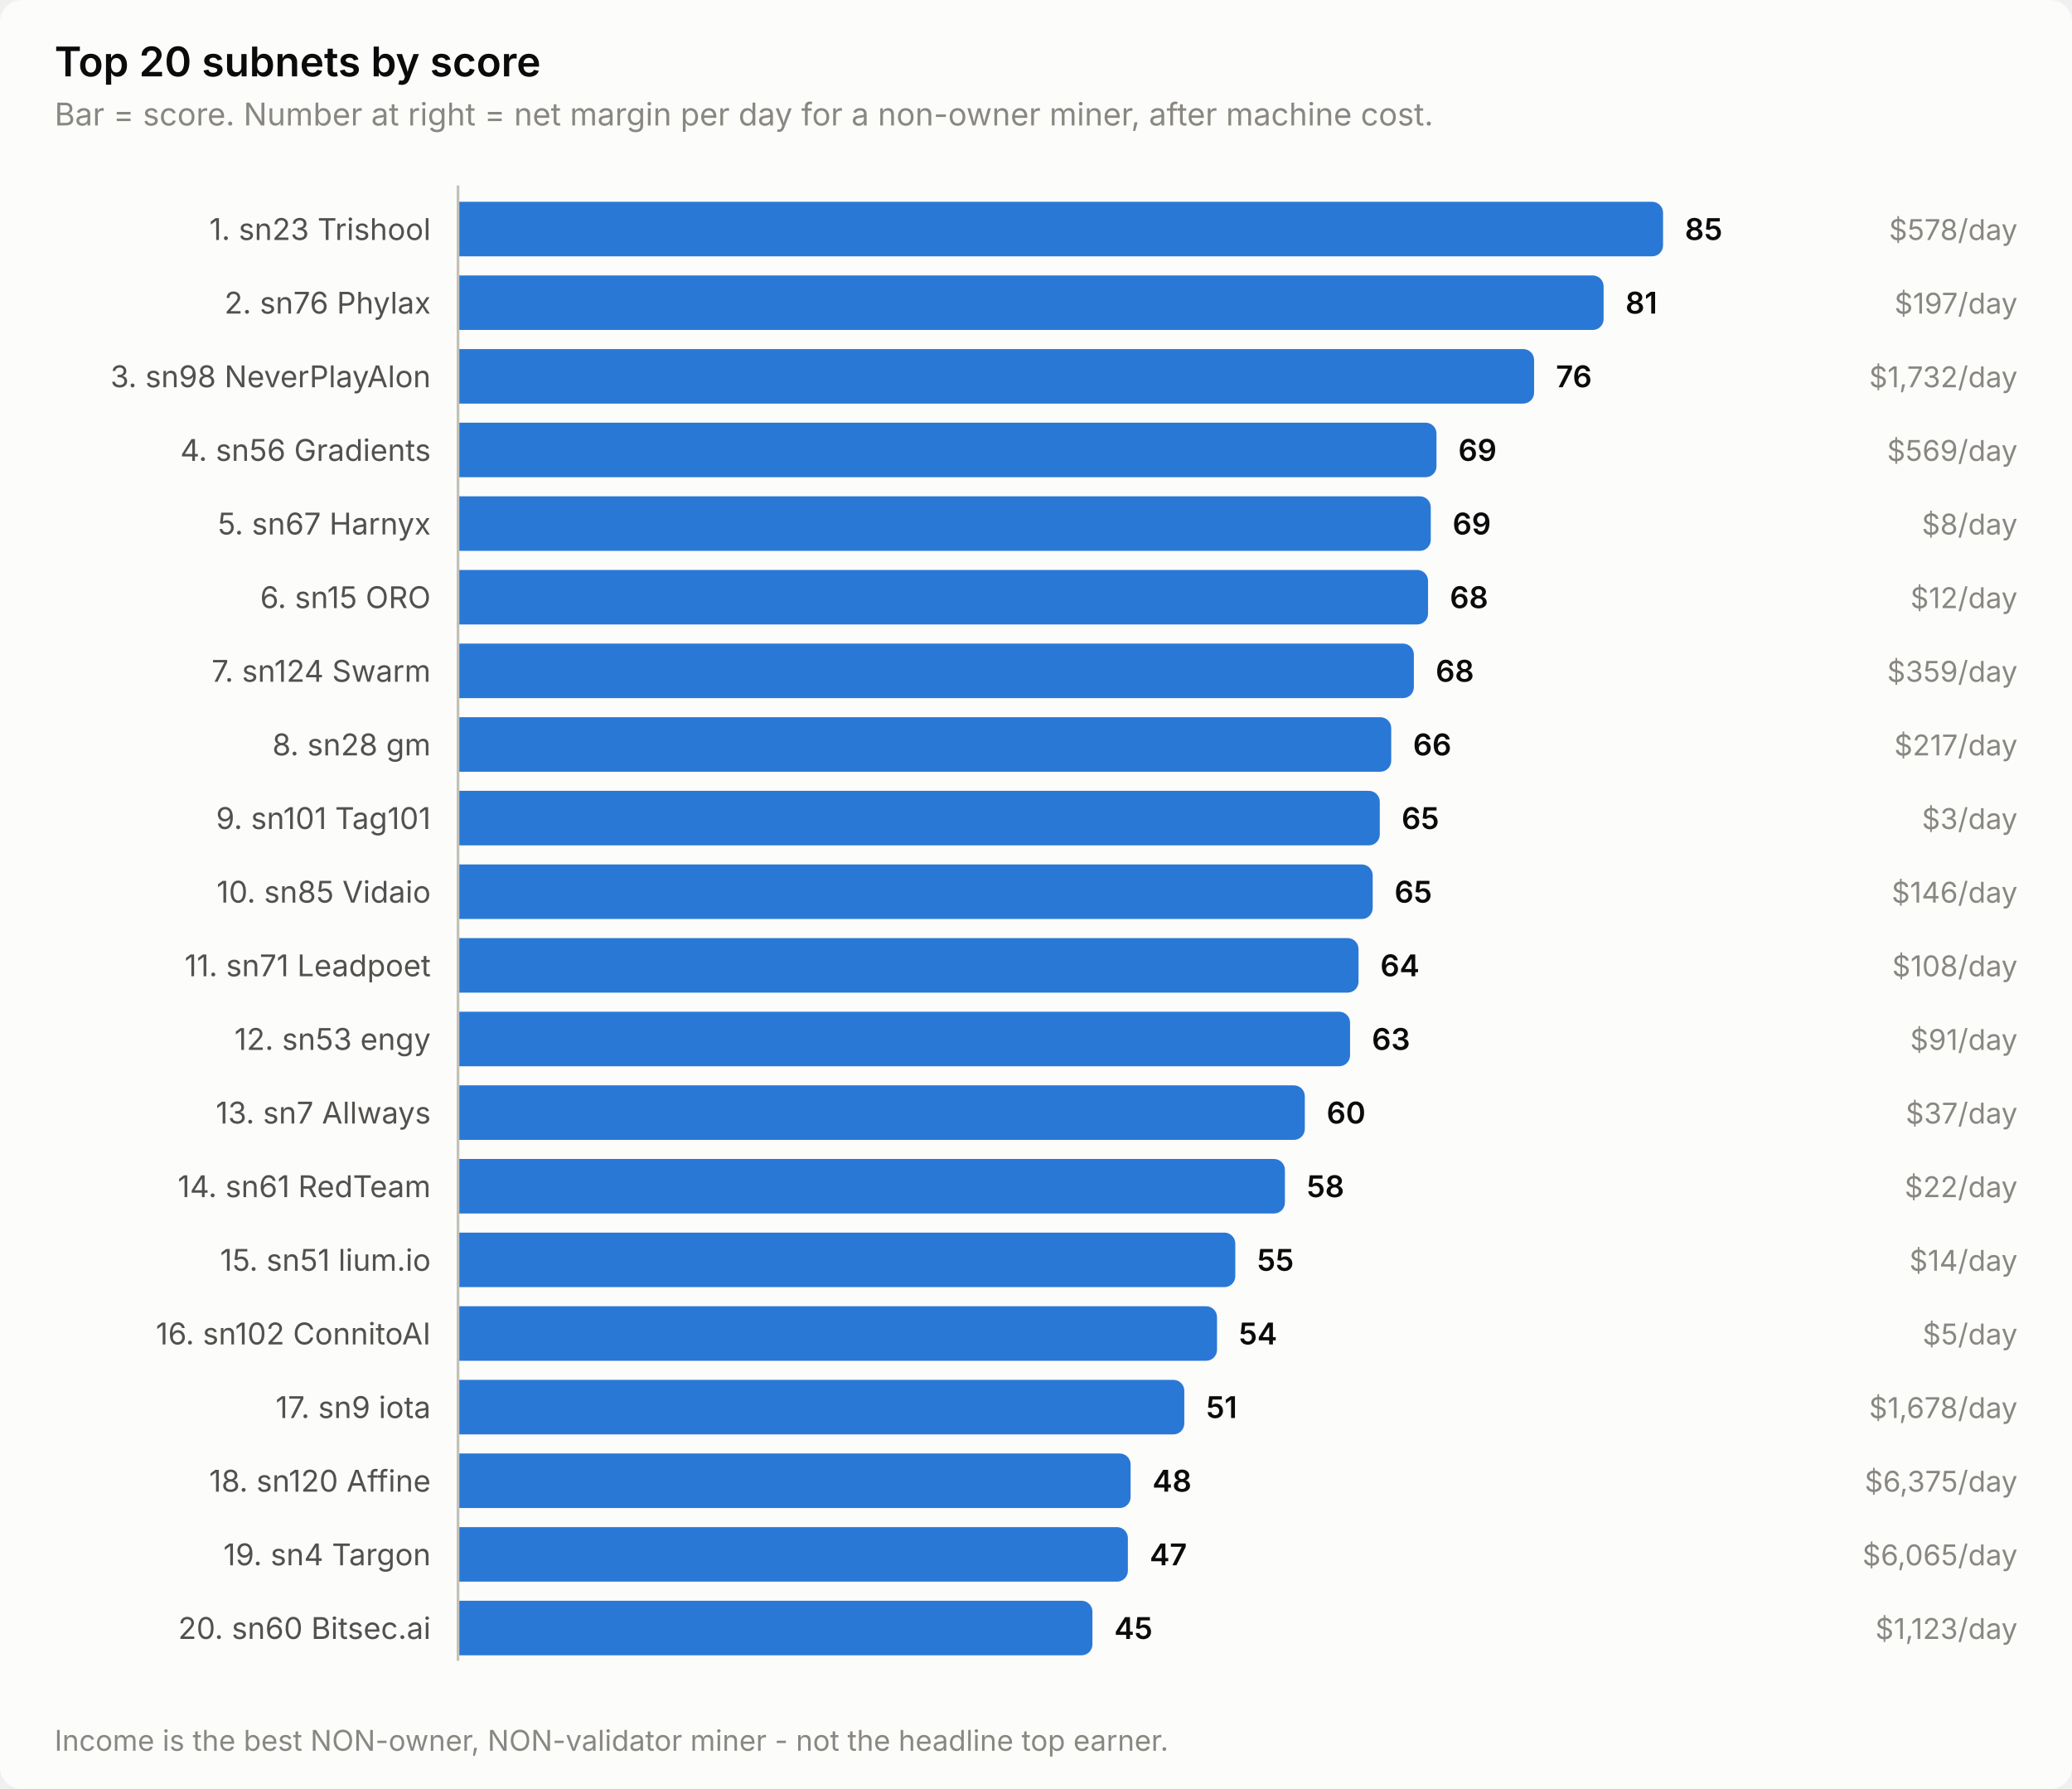
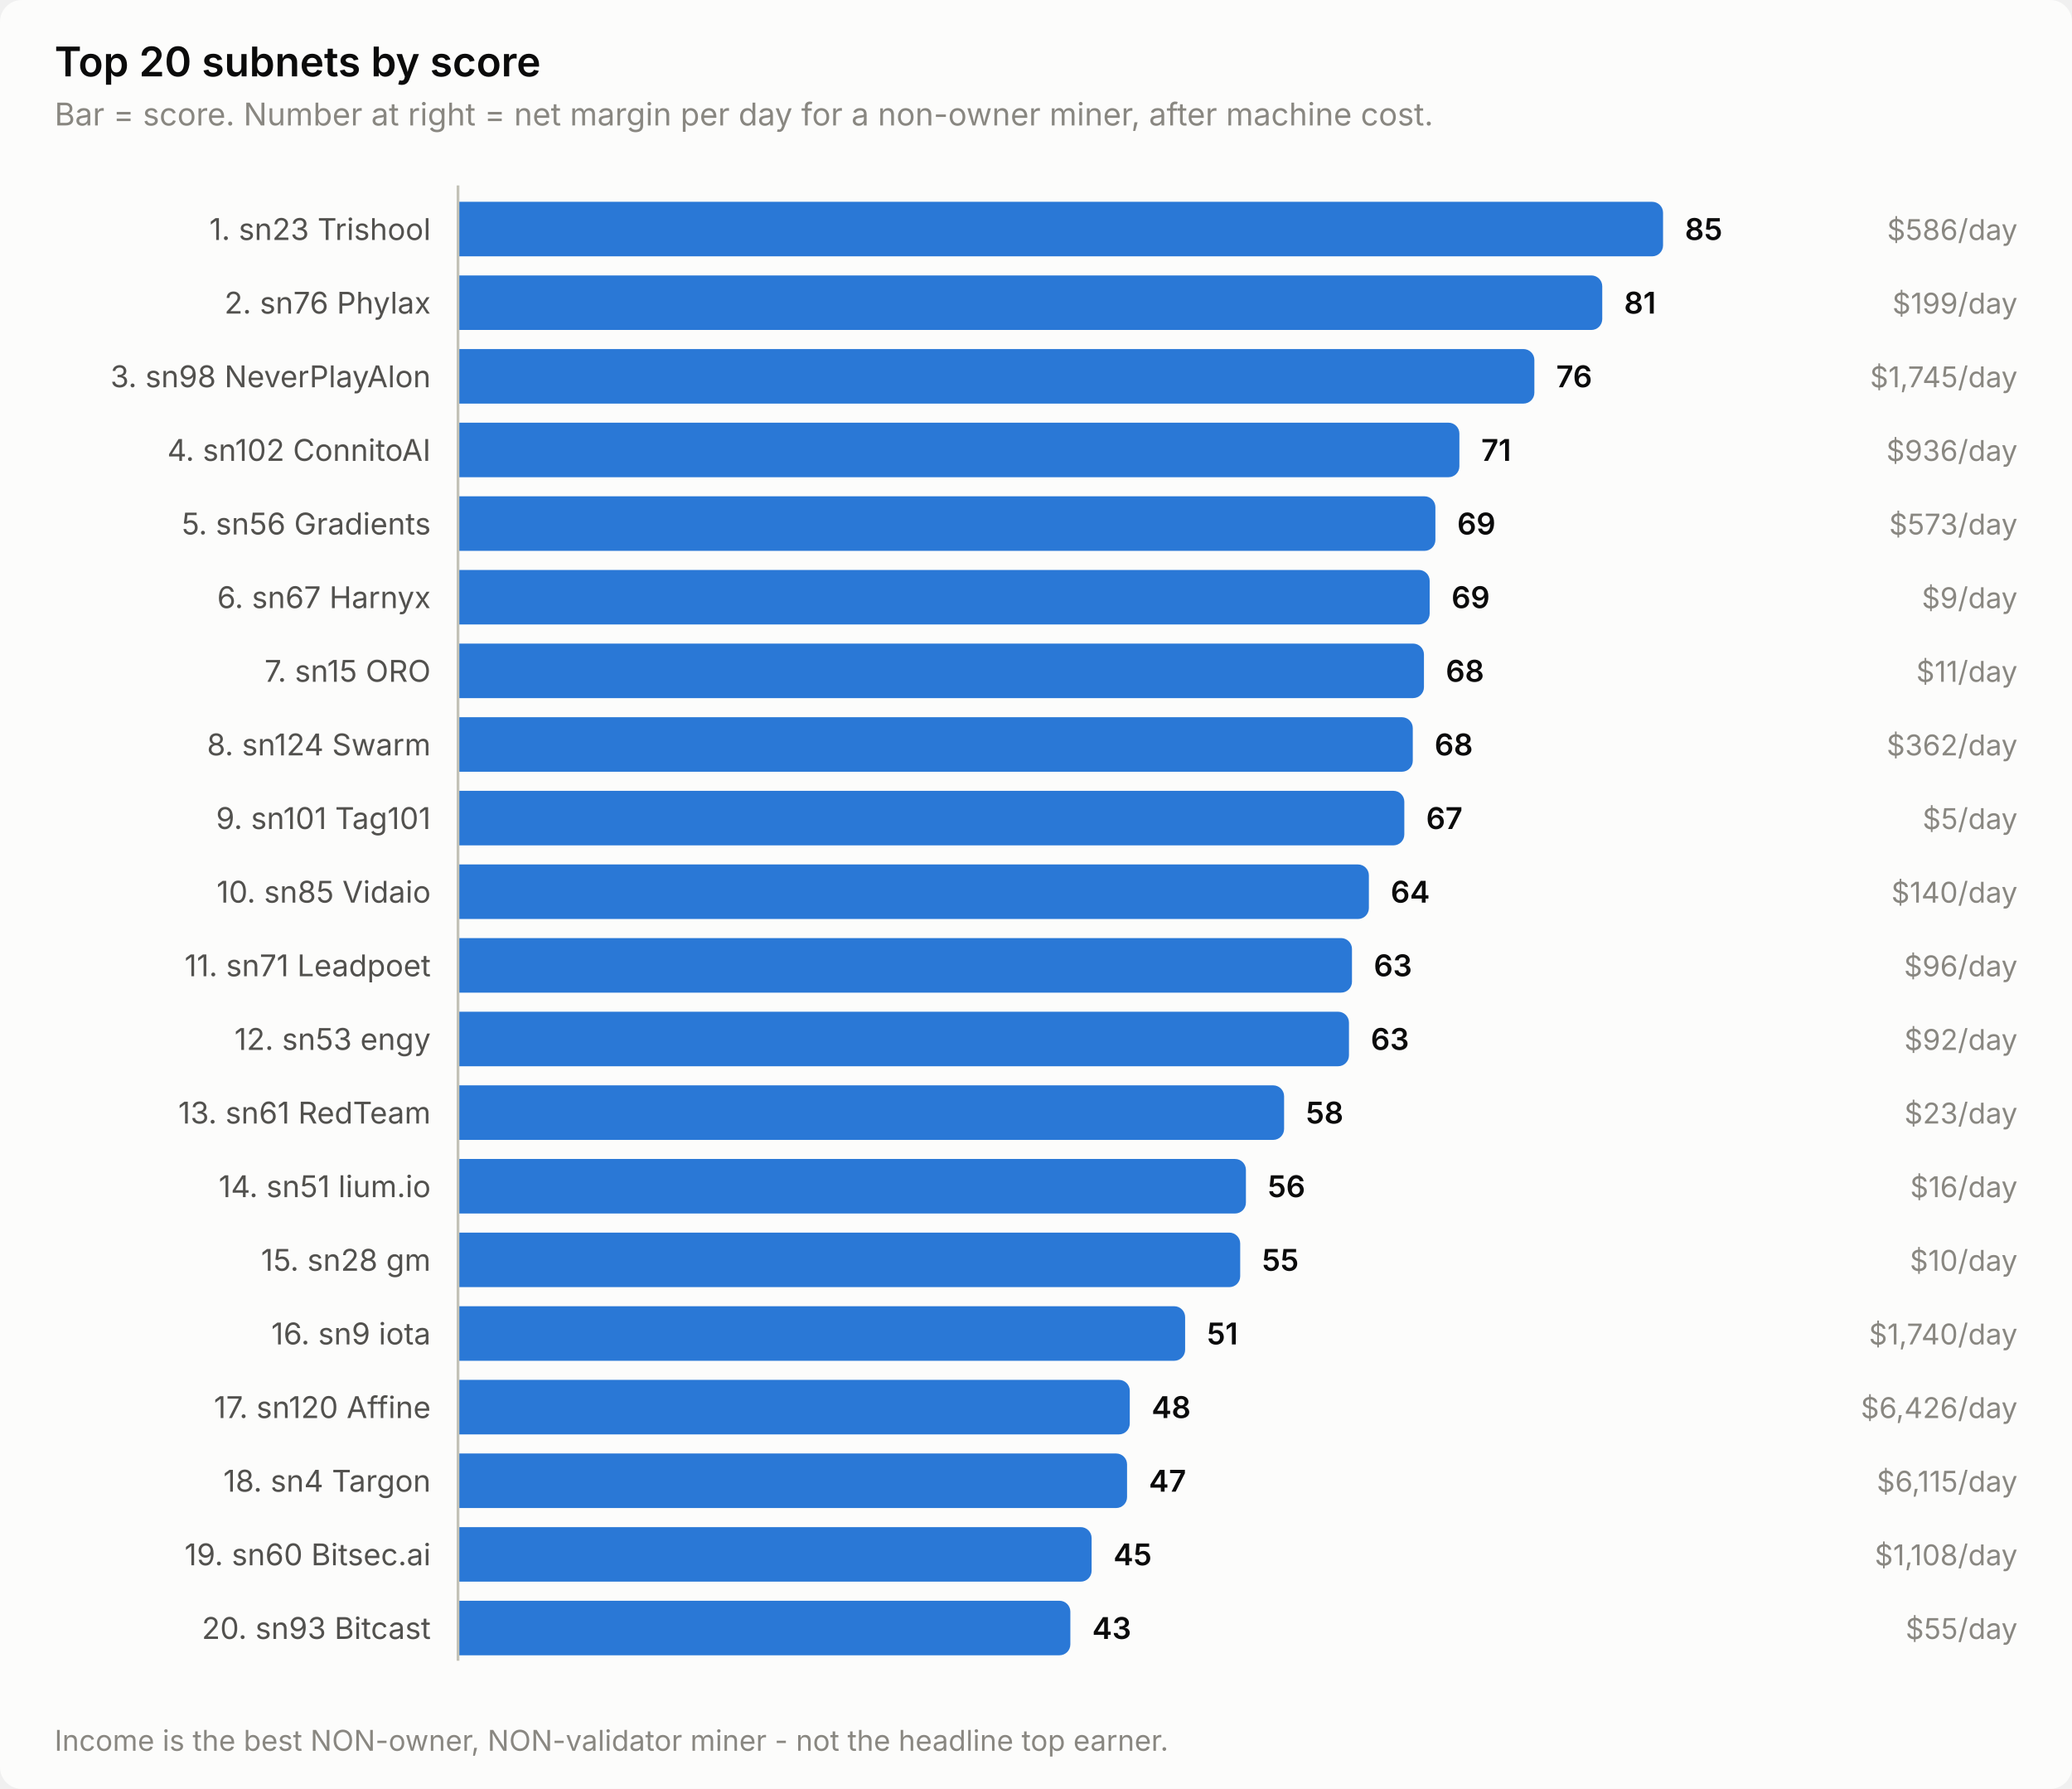
<svg xmlns="http://www.w3.org/2000/svg" width="760" height="656" viewBox="0 0 760 656" role="img" aria-label="Top 20 subnets by score">
  <style>
    text { font-family: system-ui, -apple-system, 'Segoe UI', sans-serif; }
    .t-title { font-size: 15px; font-weight: 600; }
    .t-sub { font-size: 11.5px; }
    .t-lab { font-size: 11px; }
    .t-val { font-size: 11px; font-weight: 600; font-variant-numeric: tabular-nums; }
    .t-tick { font-size: 10.5px; font-variant-numeric: tabular-nums; }

    .surface { fill: #fcfcfb; }
    .ink { fill: #0b0b0b; }
    .ink2 { fill: #52514e; }
    .muted { fill: #898781; }
    .grid { stroke: #e1e0d9; }
    .axis { stroke: #c3c2b7; }
    .accent { fill: #2a78d6; }
    .critical { fill: #d03b3b; }
    .deemph { fill: #d8d7d0; }

    @media (prefers-color-scheme: dark) {
      .surface { fill: #1a1a19; }
      .ink { fill: #ffffff; }
      .ink2 { fill: #c3c2b7; }
      .muted { fill: #898781; }
      .grid { stroke: #2c2c2a; }
      .axis { stroke: #383835; }
      .accent { fill: #3987e5; }
      .deemph { fill: #3a3a37; }
    }
</style>
  <rect class="surface" width="760" height="656" rx="8" />
  <text class="ink t-title" x="20" y="28">Top 20 subnets by score</text>
  <text class="muted t-sub" x="20" y="46">Bar = score. Number at right = net margin per day for a non-owner miner, after machine cost.</text>
  <text class="ink2 t-lab" x="158" y="88" text-anchor="end">1. sn23 Trishool</text>
  <path class="accent" d="M168.0,74.0 H606.0 a4.0,4.0 0 0 1 4.0,4.0 V90.0 a4.0,4.0 0 0 1 -4.0,4.0 H168.0 Z" />
  <text class="ink t-val" x="618.0" y="88">85</text>
-   <text class="muted t-tick" x="740" y="88" text-anchor="end">$578/day</text>
+   <text class="muted t-tick" x="740" y="88" text-anchor="end">$586/day</text>
  <text class="ink2 t-lab" x="158" y="115" text-anchor="end">2. sn76 Phylax</text>
-   <path class="accent" d="M168.0,101.0 H584.2 a4.0,4.0 0 0 1 4.0,4.0 V117.0 a4.0,4.0 0 0 1 -4.0,4.0 H168.0 Z" />
-   <text class="ink t-val" x="596.2" y="115">81</text>
-   <text class="muted t-tick" x="740" y="115" text-anchor="end">$197/day</text>
+   <path class="accent" d="M168.0,101.0 H583.7 a4.0,4.0 0 0 1 4.0,4.0 V117.0 a4.0,4.0 0 0 1 -4.0,4.0 H168.0 Z" />
+   <text class="ink t-val" x="595.7" y="115">81</text>
+   <text class="muted t-tick" x="740" y="115" text-anchor="end">$199/day</text>
  <text class="ink2 t-lab" x="158" y="142" text-anchor="end">3. sn98 NeverPlayAlon</text>
-   <path class="accent" d="M168.0,128.0 H558.7 a4.0,4.0 0 0 1 4.0,4.0 V144.0 a4.0,4.0 0 0 1 -4.0,4.0 H168.0 Z" />
-   <text class="ink t-val" x="570.7" y="142">76</text>
-   <text class="muted t-tick" x="740" y="142" text-anchor="end">$1,732/day</text>
-   <text class="ink2 t-lab" x="158" y="169" text-anchor="end">4. sn56 Gradients</text>
-   <path class="accent" d="M168.0,155.0 H522.9 a4.0,4.0 0 0 1 4.0,4.0 V171.0 a4.0,4.0 0 0 1 -4.0,4.0 H168.0 Z" />
-   <text class="ink t-val" x="534.9" y="169">69</text>
-   <text class="muted t-tick" x="740" y="169" text-anchor="end">$569/day</text>
-   <text class="ink2 t-lab" x="158" y="196" text-anchor="end">5. sn67 Harnyx</text>
-   <path class="accent" d="M168.0,182.0 H520.8 a4.0,4.0 0 0 1 4.0,4.0 V198.0 a4.0,4.0 0 0 1 -4.0,4.0 H168.0 Z" />
-   <text class="ink t-val" x="532.8" y="196">69</text>
-   <text class="muted t-tick" x="740" y="196" text-anchor="end">$8/day</text>
-   <text class="ink2 t-lab" x="158" y="223" text-anchor="end">6. sn15 ORO</text>
-   <path class="accent" d="M168.0,209.0 H519.8 a4.0,4.0 0 0 1 4.0,4.0 V225.0 a4.0,4.0 0 0 1 -4.0,4.0 H168.0 Z" />
-   <text class="ink t-val" x="531.8" y="223">68</text>
-   <text class="muted t-tick" x="740" y="223" text-anchor="end">$12/day</text>
-   <text class="ink2 t-lab" x="158" y="250" text-anchor="end">7. sn124 Swarm</text>
-   <path class="accent" d="M168.0,236.0 H514.6 a4.0,4.0 0 0 1 4.0,4.0 V252.0 a4.0,4.0 0 0 1 -4.0,4.0 H168.0 Z" />
-   <text class="ink t-val" x="526.6" y="250">68</text>
-   <text class="muted t-tick" x="740" y="250" text-anchor="end">$359/day</text>
-   <text class="ink2 t-lab" x="158" y="277" text-anchor="end">8. sn28 gm</text>
-   <path class="accent" d="M168.0,263.0 H506.3 a4.0,4.0 0 0 1 4.0,4.0 V279.0 a4.0,4.0 0 0 1 -4.0,4.0 H168.0 Z" />
-   <text class="ink t-val" x="518.3" y="277">66</text>
-   <text class="muted t-tick" x="740" y="277" text-anchor="end">$217/day</text>
+   <path class="accent" d="M168.0,128.0 H558.8 a4.0,4.0 0 0 1 4.0,4.0 V144.0 a4.0,4.0 0 0 1 -4.0,4.0 H168.0 Z" />
+   <text class="ink t-val" x="570.8" y="142">76</text>
+   <text class="muted t-tick" x="740" y="142" text-anchor="end">$1,745/day</text>
+   <text class="ink2 t-lab" x="158" y="169" text-anchor="end">4. sn102 ConnitoAI</text>
+   <path class="accent" d="M168.0,155.0 H531.3 a4.0,4.0 0 0 1 4.0,4.0 V171.0 a4.0,4.0 0 0 1 -4.0,4.0 H168.0 Z" />
+   <text class="ink t-val" x="543.3" y="169">71</text>
+   <text class="muted t-tick" x="740" y="169" text-anchor="end">$936/day</text>
+   <text class="ink2 t-lab" x="158" y="196" text-anchor="end">5. sn56 Gradients</text>
+   <path class="accent" d="M168.0,182.0 H522.5 a4.0,4.0 0 0 1 4.0,4.0 V198.0 a4.0,4.0 0 0 1 -4.0,4.0 H168.0 Z" />
+   <text class="ink t-val" x="534.5" y="196">69</text>
+   <text class="muted t-tick" x="740" y="196" text-anchor="end">$573/day</text>
+   <text class="ink2 t-lab" x="158" y="223" text-anchor="end">6. sn67 Harnyx</text>
+   <path class="accent" d="M168.0,209.0 H520.4 a4.0,4.0 0 0 1 4.0,4.0 V225.0 a4.0,4.0 0 0 1 -4.0,4.0 H168.0 Z" />
+   <text class="ink t-val" x="532.4" y="223">69</text>
+   <text class="muted t-tick" x="740" y="223" text-anchor="end">$9/day</text>
+   <text class="ink2 t-lab" x="158" y="250" text-anchor="end">7. sn15 ORO</text>
+   <path class="accent" d="M168.0,236.0 H518.3 a4.0,4.0 0 0 1 4.0,4.0 V252.0 a4.0,4.0 0 0 1 -4.0,4.0 H168.0 Z" />
+   <text class="ink t-val" x="530.3" y="250">68</text>
+   <text class="muted t-tick" x="740" y="250" text-anchor="end">$11/day</text>
+   <text class="ink2 t-lab" x="158" y="277" text-anchor="end">8. sn124 Swarm</text>
+   <path class="accent" d="M168.0,263.0 H514.2 a4.0,4.0 0 0 1 4.0,4.0 V279.0 a4.0,4.0 0 0 1 -4.0,4.0 H168.0 Z" />
+   <text class="ink t-val" x="526.2" y="277">68</text>
+   <text class="muted t-tick" x="740" y="277" text-anchor="end">$362/day</text>
  <text class="ink2 t-lab" x="158" y="304" text-anchor="end">9. sn101 Tag101</text>
-   <path class="accent" d="M168.0,290.0 H502.1 a4.0,4.0 0 0 1 4.0,4.0 V306.0 a4.0,4.0 0 0 1 -4.0,4.0 H168.0 Z" />
-   <text class="ink t-val" x="514.1" y="304">65</text>
-   <text class="muted t-tick" x="740" y="304" text-anchor="end">$3/day</text>
+   <path class="accent" d="M168.0,290.0 H511.1 a4.0,4.0 0 0 1 4.0,4.0 V306.0 a4.0,4.0 0 0 1 -4.0,4.0 H168.0 Z" />
+   <text class="ink t-val" x="523.1" y="304">67</text>
+   <text class="muted t-tick" x="740" y="304" text-anchor="end">$5/day</text>
  <text class="ink2 t-lab" x="158" y="331" text-anchor="end">10. sn85 Vidaio</text>
-   <path class="accent" d="M168.0,317.0 H499.5 a4.0,4.0 0 0 1 4.0,4.0 V333.0 a4.0,4.0 0 0 1 -4.0,4.0 H168.0 Z" />
-   <text class="ink t-val" x="511.5" y="331">65</text>
-   <text class="muted t-tick" x="740" y="331" text-anchor="end">$146/day</text>
+   <path class="accent" d="M168.0,317.0 H498.1 a4.0,4.0 0 0 1 4.0,4.0 V333.0 a4.0,4.0 0 0 1 -4.0,4.0 H168.0 Z" />
+   <text class="ink t-val" x="510.1" y="331">64</text>
+   <text class="muted t-tick" x="740" y="331" text-anchor="end">$140/day</text>
  <text class="ink2 t-lab" x="158" y="358" text-anchor="end">11. sn71 Leadpoet</text>
-   <path class="accent" d="M168.0,344.0 H494.3 a4.0,4.0 0 0 1 4.0,4.0 V360.0 a4.0,4.0 0 0 1 -4.0,4.0 H168.0 Z" />
-   <text class="ink t-val" x="506.3" y="358">64</text>
-   <text class="muted t-tick" x="740" y="358" text-anchor="end">$108/day</text>
+   <path class="accent" d="M168.0,344.0 H491.9 a4.0,4.0 0 0 1 4.0,4.0 V360.0 a4.0,4.0 0 0 1 -4.0,4.0 H168.0 Z" />
+   <text class="ink t-val" x="503.9" y="358">63</text>
+   <text class="muted t-tick" x="740" y="358" text-anchor="end">$96/day</text>
  <text class="ink2 t-lab" x="158" y="385" text-anchor="end">12. sn53 engy</text>
-   <path class="accent" d="M168.0,371.0 H491.2 a4.0,4.0 0 0 1 4.0,4.0 V387.0 a4.0,4.0 0 0 1 -4.0,4.0 H168.0 Z" />
-   <text class="ink t-val" x="503.2" y="385">63</text>
-   <text class="muted t-tick" x="740" y="385" text-anchor="end">$91/day</text>
-   <text class="ink2 t-lab" x="158" y="412" text-anchor="end">13. sn7 Allways</text>
-   <path class="accent" d="M168.0,398.0 H474.6 a4.0,4.0 0 0 1 4.0,4.0 V414.0 a4.0,4.0 0 0 1 -4.0,4.0 H168.0 Z" />
-   <text class="ink t-val" x="486.6" y="412">60</text>
-   <text class="muted t-tick" x="740" y="412" text-anchor="end">$37/day</text>
-   <text class="ink2 t-lab" x="158" y="439" text-anchor="end">14. sn61 RedTeam</text>
-   <path class="accent" d="M168.0,425.0 H467.3 a4.0,4.0 0 0 1 4.0,4.0 V441.0 a4.0,4.0 0 0 1 -4.0,4.0 H168.0 Z" />
-   <text class="ink t-val" x="479.3" y="439">58</text>
-   <text class="muted t-tick" x="740" y="439" text-anchor="end">$22/day</text>
-   <text class="ink2 t-lab" x="158" y="466" text-anchor="end">15. sn51 lium.io</text>
-   <path class="accent" d="M168.0,452.0 H449.1 a4.0,4.0 0 0 1 4.0,4.0 V468.0 a4.0,4.0 0 0 1 -4.0,4.0 H168.0 Z" />
-   <text class="ink t-val" x="461.1" y="466">55</text>
-   <text class="muted t-tick" x="740" y="466" text-anchor="end">$14/day</text>
-   <text class="ink2 t-lab" x="158" y="493" text-anchor="end">16. sn102 ConnitoAI</text>
-   <path class="accent" d="M168.0,479.0 H442.4 a4.0,4.0 0 0 1 4.0,4.0 V495.0 a4.0,4.0 0 0 1 -4.0,4.0 H168.0 Z" />
-   <text class="ink t-val" x="454.4" y="493">54</text>
-   <text class="muted t-tick" x="740" y="493" text-anchor="end">$5/day</text>
-   <text class="ink2 t-lab" x="158" y="520" text-anchor="end">17. sn9 iota</text>
-   <path class="accent" d="M168.0,506.0 H430.4 a4.0,4.0 0 0 1 4.0,4.0 V522.0 a4.0,4.0 0 0 1 -4.0,4.0 H168.0 Z" />
-   <text class="ink t-val" x="442.4" y="520">51</text>
-   <text class="muted t-tick" x="740" y="520" text-anchor="end">$1,678/day</text>
-   <text class="ink2 t-lab" x="158" y="547" text-anchor="end">18. sn120 Affine</text>
-   <path class="accent" d="M168.0,533.0 H410.7 a4.0,4.0 0 0 1 4.0,4.0 V549.0 a4.0,4.0 0 0 1 -4.0,4.0 H168.0 Z" />
-   <text class="ink t-val" x="422.7" y="547">48</text>
-   <text class="muted t-tick" x="740" y="547" text-anchor="end">$6,375/day</text>
-   <text class="ink2 t-lab" x="158" y="574" text-anchor="end">19. sn4 Targon</text>
-   <path class="accent" d="M168.0,560.0 H409.7 a4.0,4.0 0 0 1 4.0,4.0 V576.0 a4.0,4.0 0 0 1 -4.0,4.0 H168.0 Z" />
-   <text class="ink t-val" x="421.7" y="574">47</text>
-   <text class="muted t-tick" x="740" y="574" text-anchor="end">$6,065/day</text>
-   <text class="ink2 t-lab" x="158" y="601" text-anchor="end">20. sn60 Bitsec.ai</text>
-   <path class="accent" d="M168.0,587.0 H396.7 a4.0,4.0 0 0 1 4.0,4.0 V603.0 a4.0,4.0 0 0 1 -4.0,4.0 H168.0 Z" />
-   <text class="ink t-val" x="408.7" y="601">45</text>
-   <text class="muted t-tick" x="740" y="601" text-anchor="end">$1,123/day</text>
+   <path class="accent" d="M168.0,371.0 H490.8 a4.0,4.0 0 0 1 4.0,4.0 V387.0 a4.0,4.0 0 0 1 -4.0,4.0 H168.0 Z" />
+   <text class="ink t-val" x="502.8" y="385">63</text>
+   <text class="muted t-tick" x="740" y="385" text-anchor="end">$92/day</text>
+   <text class="ink2 t-lab" x="158" y="412" text-anchor="end">13. sn61 RedTeam</text>
+   <path class="accent" d="M168.0,398.0 H467.0 a4.0,4.0 0 0 1 4.0,4.0 V414.0 a4.0,4.0 0 0 1 -4.0,4.0 H168.0 Z" />
+   <text class="ink t-val" x="479.0" y="412">58</text>
+   <text class="muted t-tick" x="740" y="412" text-anchor="end">$23/day</text>
+   <text class="ink2 t-lab" x="158" y="439" text-anchor="end">14. sn51 lium.io</text>
+   <path class="accent" d="M168.0,425.0 H453.0 a4.0,4.0 0 0 1 4.0,4.0 V441.0 a4.0,4.0 0 0 1 -4.0,4.0 H168.0 Z" />
+   <text class="ink t-val" x="465.0" y="439">56</text>
+   <text class="muted t-tick" x="740" y="439" text-anchor="end">$16/day</text>
+   <text class="ink2 t-lab" x="158" y="466" text-anchor="end">15. sn28 gm</text>
+   <path class="accent" d="M168.0,452.0 H450.9 a4.0,4.0 0 0 1 4.0,4.0 V468.0 a4.0,4.0 0 0 1 -4.0,4.0 H168.0 Z" />
+   <text class="ink t-val" x="462.9" y="466">55</text>
+   <text class="muted t-tick" x="740" y="466" text-anchor="end">$10/day</text>
+   <text class="ink2 t-lab" x="158" y="493" text-anchor="end">16. sn9 iota</text>
+   <path class="accent" d="M168.0,479.0 H430.7 a4.0,4.0 0 0 1 4.0,4.0 V495.0 a4.0,4.0 0 0 1 -4.0,4.0 H168.0 Z" />
+   <text class="ink t-val" x="442.7" y="493">51</text>
+   <text class="muted t-tick" x="740" y="493" text-anchor="end">$1,740/day</text>
+   <text class="ink2 t-lab" x="158" y="520" text-anchor="end">17. sn120 Affine</text>
+   <path class="accent" d="M168.0,506.0 H410.4 a4.0,4.0 0 0 1 4.0,4.0 V522.0 a4.0,4.0 0 0 1 -4.0,4.0 H168.0 Z" />
+   <text class="ink t-val" x="422.4" y="520">48</text>
+   <text class="muted t-tick" x="740" y="520" text-anchor="end">$6,426/day</text>
+   <text class="ink2 t-lab" x="158" y="547" text-anchor="end">18. sn4 Targon</text>
+   <path class="accent" d="M168.0,533.0 H409.4 a4.0,4.0 0 0 1 4.0,4.0 V549.0 a4.0,4.0 0 0 1 -4.0,4.0 H168.0 Z" />
+   <text class="ink t-val" x="421.4" y="547">47</text>
+   <text class="muted t-tick" x="740" y="547" text-anchor="end">$6,115/day</text>
+   <text class="ink2 t-lab" x="158" y="574" text-anchor="end">19. sn60 Bitsec.ai</text>
+   <path class="accent" d="M168.0,560.0 H396.4 a4.0,4.0 0 0 1 4.0,4.0 V576.0 a4.0,4.0 0 0 1 -4.0,4.0 H168.0 Z" />
+   <text class="ink t-val" x="408.4" y="574">45</text>
+   <text class="muted t-tick" x="740" y="574" text-anchor="end">$1,108/day</text>
+   <text class="ink2 t-lab" x="158" y="601" text-anchor="end">20. sn93 Bitcast</text>
+   <path class="accent" d="M168.0,587.0 H388.6 a4.0,4.0 0 0 1 4.0,4.0 V603.0 a4.0,4.0 0 0 1 -4.0,4.0 H168.0 Z" />
+   <text class="ink t-val" x="400.6" y="601">43</text>
+   <text class="muted t-tick" x="740" y="601" text-anchor="end">$55/day</text>
  <line class="axis" x1="168" y1="68" x2="168" y2="609" stroke-width="1" />
  <text class="muted t-tick" x="20" y="642">Income is the best NON-owner, NON-validator miner - not the headline top earner.</text>
</svg>
